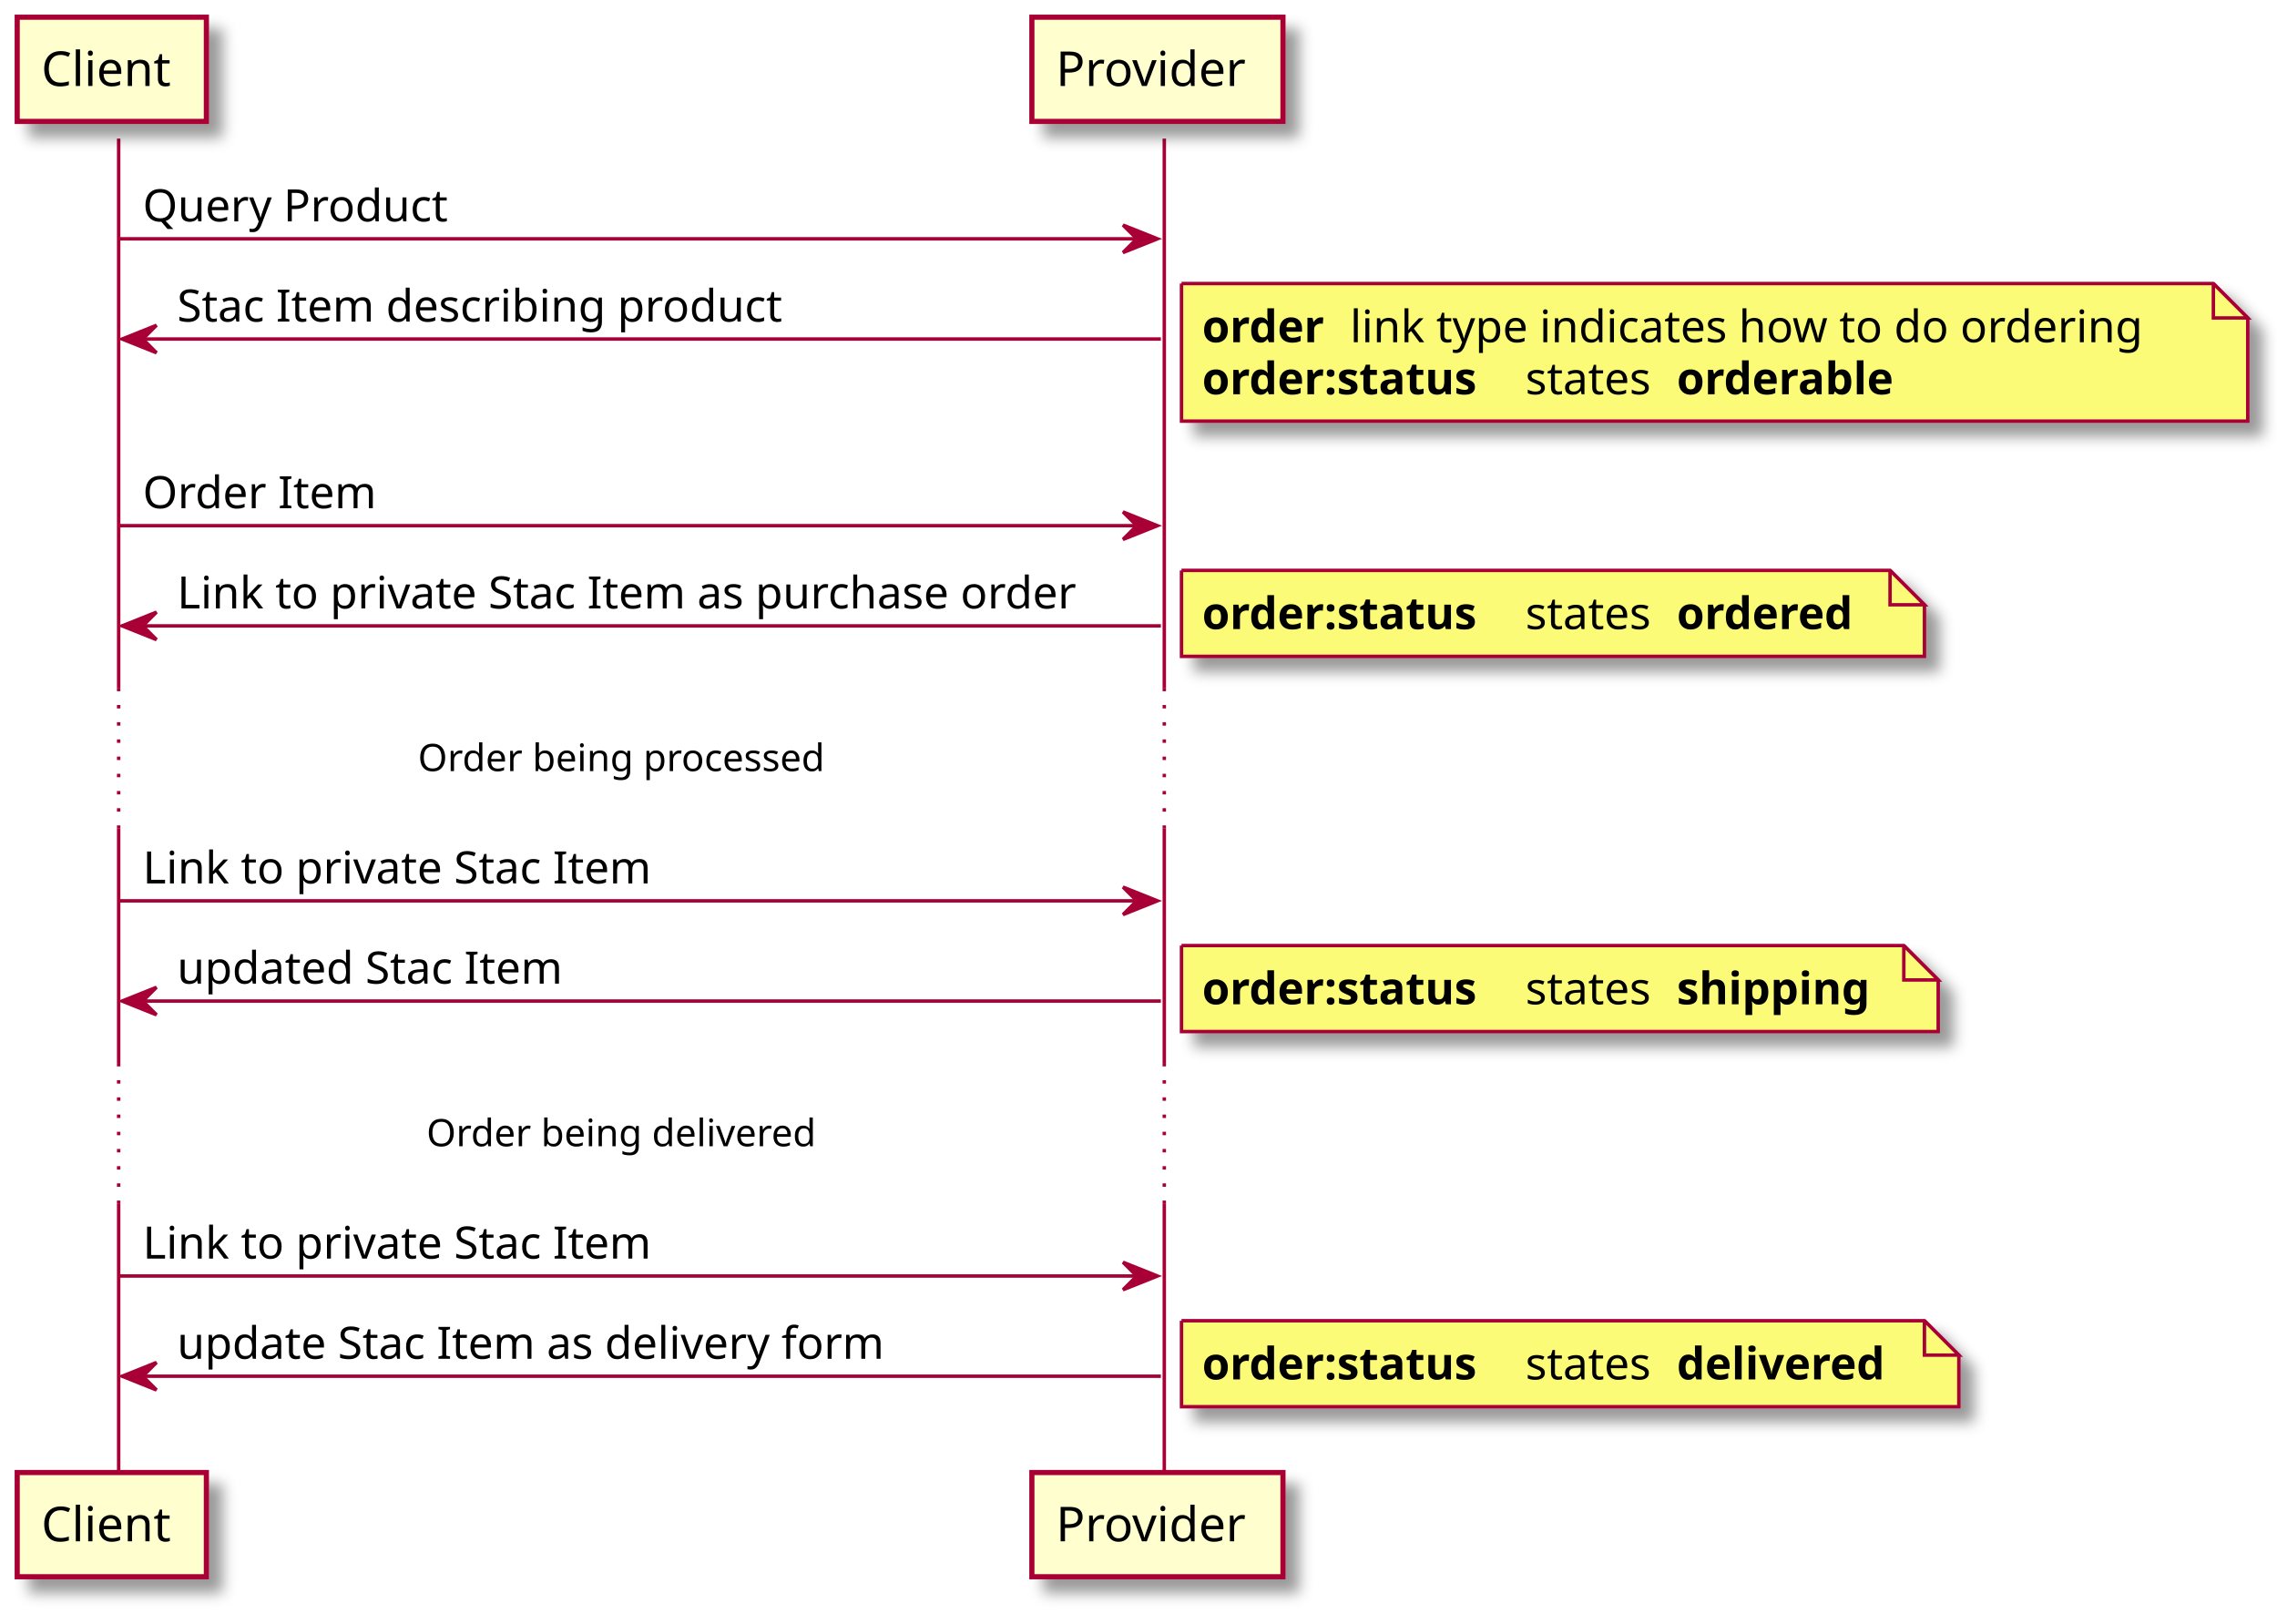
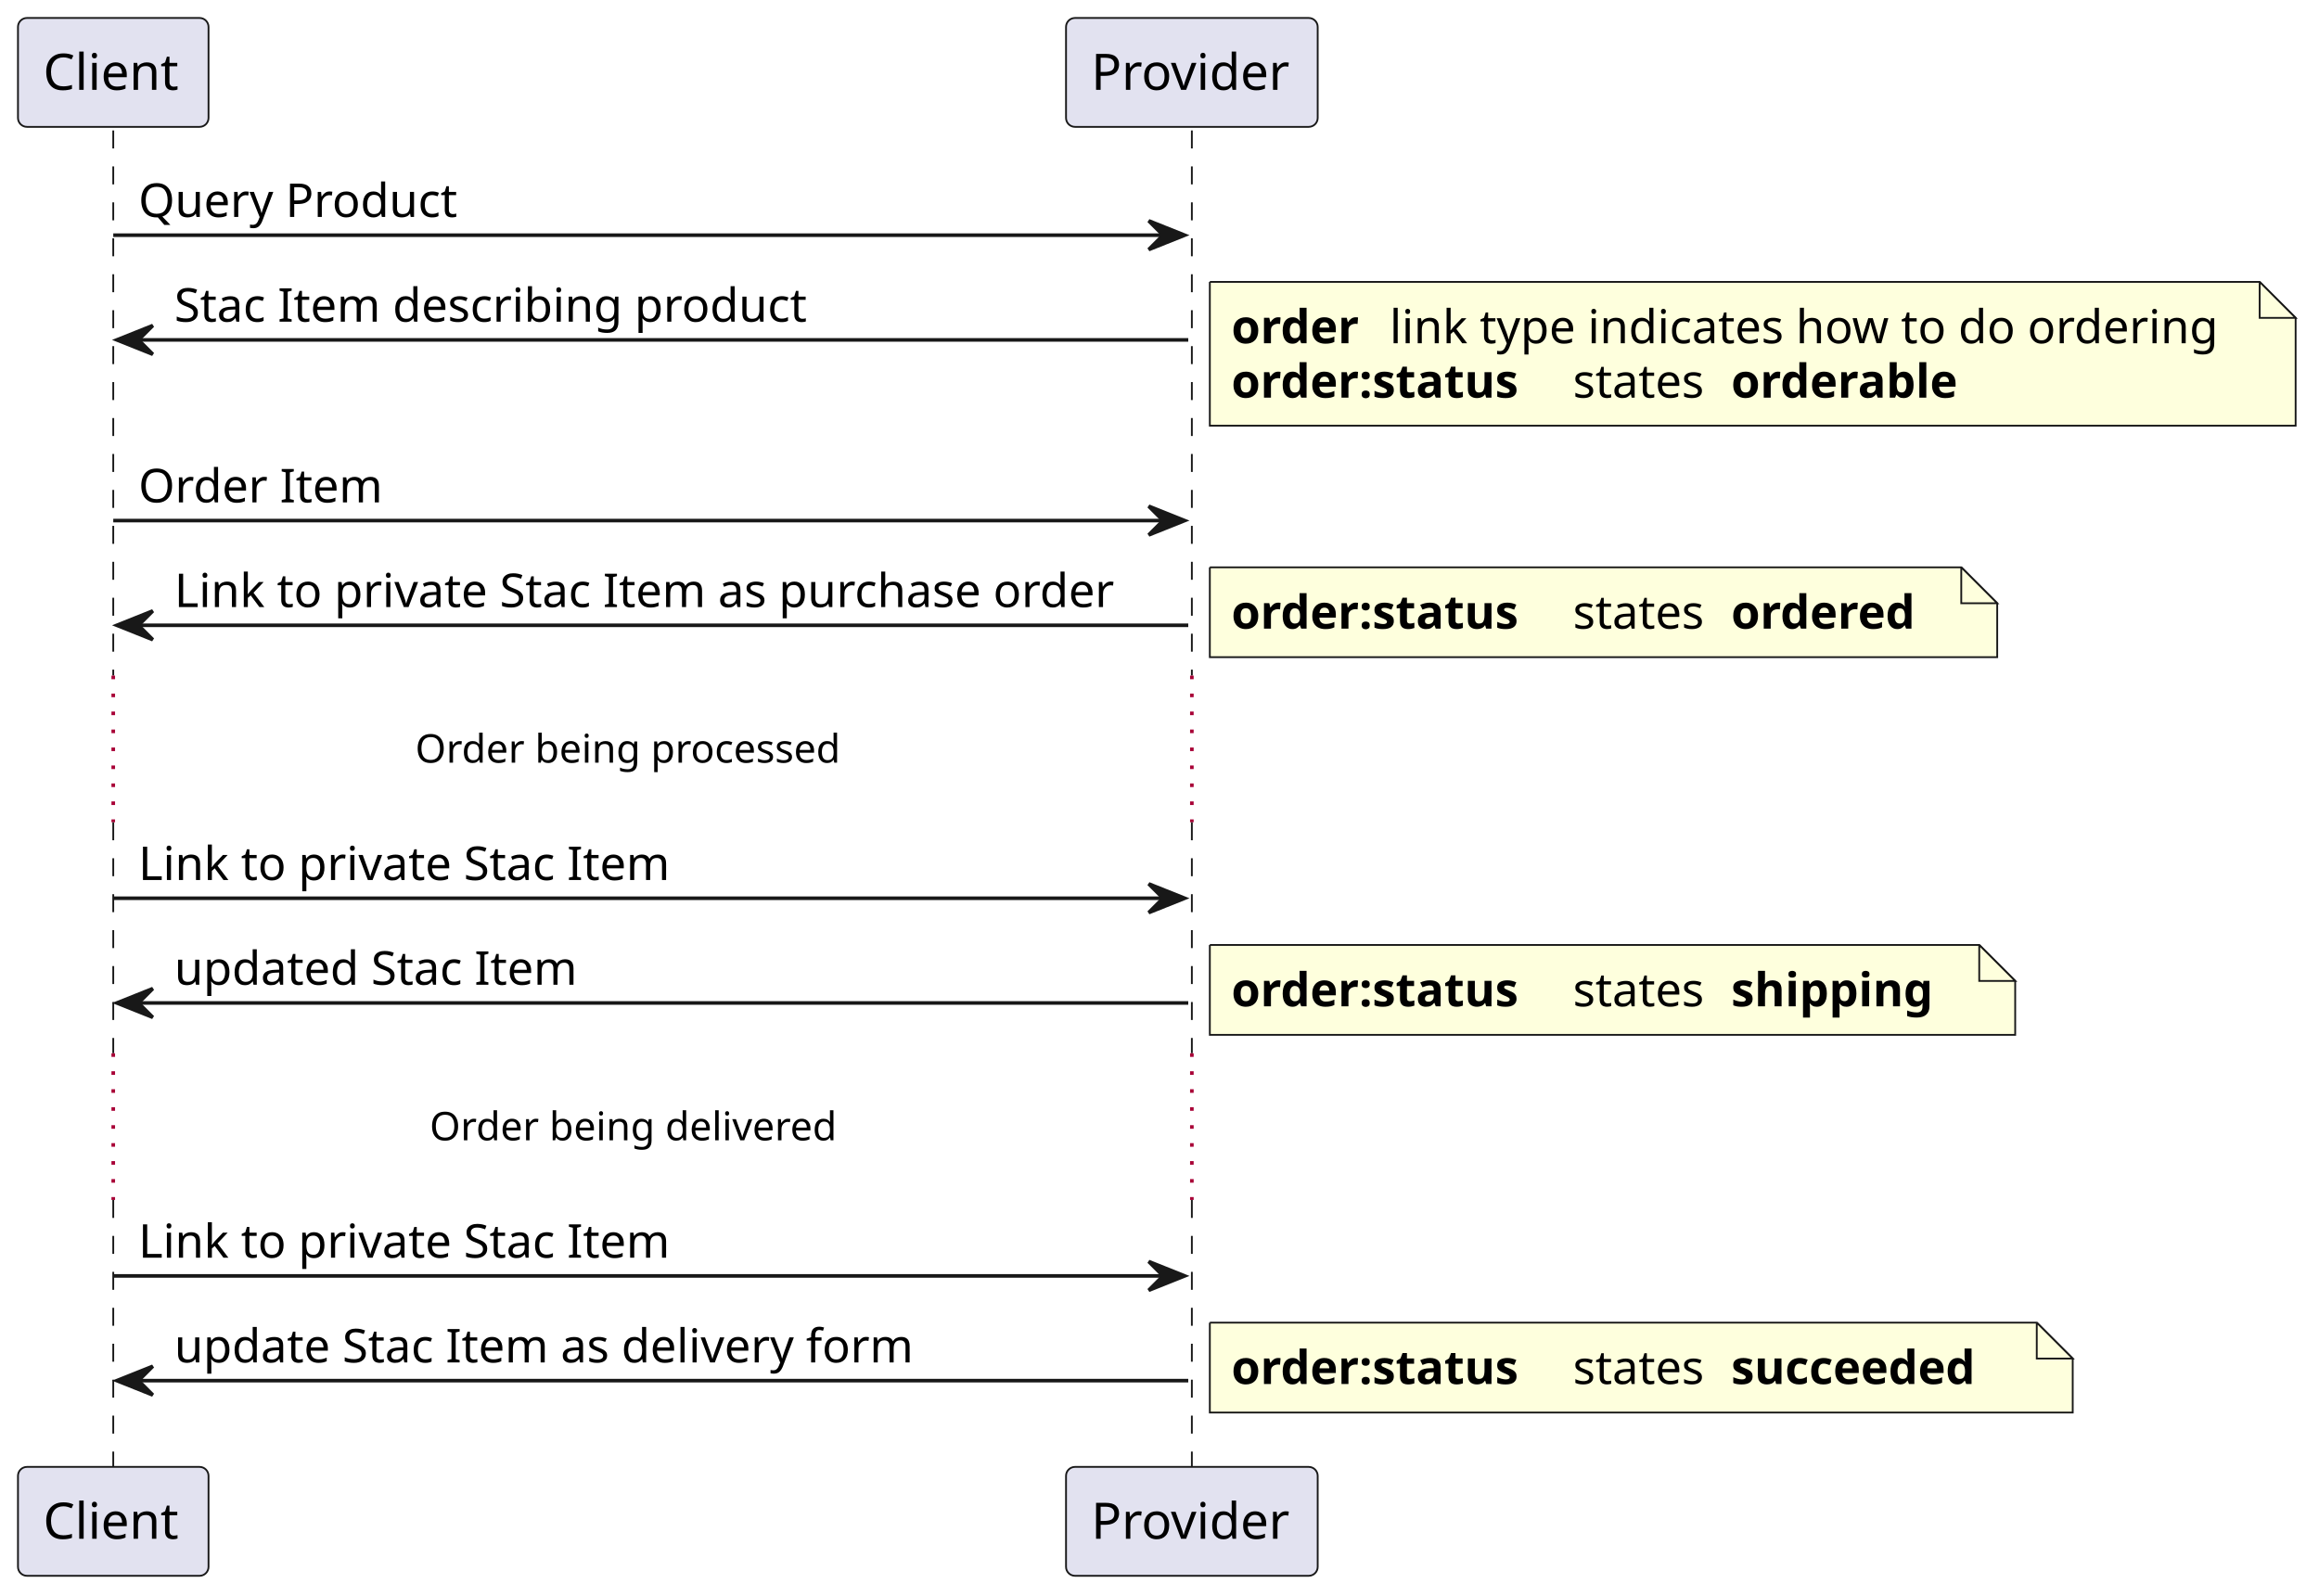
- <svg xmlns="http://www.w3.org/2000/svg" contentScriptType="application/ecmascript" contentStyleType="text/css" height="472px" preserveAspectRatio="none" style="width:662px;height:472px;background:#FFFFFF;" version="1.1" viewBox="0 0 662 472" width="662px" zoomAndPan="magnify">
-   <defs>
-     <filter height="300%" id="fgycicz202sj" width="300%" x="-1" y="-1">
-       <feGaussianBlur result="blurOut" stdDeviation="2.0" />
-       <feColorMatrix in="blurOut" result="blurOut2" type="matrix" values="0 0 0 0 0 0 0 0 0 0 0 0 0 0 0 0 0 0 .4 0" />
-       <feOffset dx="4.0" dy="4.0" in="blurOut2" result="blurOut3" />
-       <feBlend in="SourceGraphic" in2="blurOut3" mode="normal" />
-     </filter>
-   </defs>
+ <svg xmlns="http://www.w3.org/2000/svg" contentStyleType="text/css" height="444px" preserveAspectRatio="none" style="width:645px;height:444px;background:#FFFFFF;" version="1.1" viewBox="0 0 645 444" width="645px" zoomAndPan="magnify">
+   <defs />
  <g>
-     <line style="stroke:#A80036;stroke-width:1.0;" x1="34.5" x2="34.5" y1="40.297" y2="199.961" />
-     <line style="stroke:#A80036;stroke-width:1.0;stroke-dasharray:1.0,4.0;" x1="34.5" x2="34.5" y1="199.961" y2="240.766" />
-     <line style="stroke:#A80036;stroke-width:1.0;" x1="34.5" x2="34.5" y1="240.766" y2="309.031" />
-     <line style="stroke:#A80036;stroke-width:1.0;stroke-dasharray:1.0,4.0;" x1="34.5" x2="34.5" y1="309.031" y2="349.836" />
-     <line style="stroke:#A80036;stroke-width:1.0;" x1="34.5" x2="34.5" y1="349.836" y2="428.102" />
-     <line style="stroke:#A80036;stroke-width:1.0;" x1="338.5" x2="338.5" y1="40.297" y2="199.961" />
-     <line style="stroke:#A80036;stroke-width:1.0;stroke-dasharray:1.0,4.0;" x1="338.5" x2="338.5" y1="199.961" y2="240.766" />
-     <line style="stroke:#A80036;stroke-width:1.0;" x1="338.5" x2="338.5" y1="240.766" y2="309.031" />
-     <line style="stroke:#A80036;stroke-width:1.0;stroke-dasharray:1.0,4.0;" x1="338.5" x2="338.5" y1="309.031" y2="349.836" />
-     <line style="stroke:#A80036;stroke-width:1.0;" x1="338.5" x2="338.5" y1="349.836" y2="428.102" />
-     <rect fill="#FEFECE" filter="url(#fgycicz202sj)" height="30.297" style="stroke:#A80036;stroke-width:1.5;" width="55" x="5" y="5" />
-     <text fill="#000000" font-family="sans-serif" font-size="14" lengthAdjust="spacing" textLength="41" x="12" y="24.995">Client</text>
-     <rect fill="#FEFECE" filter="url(#fgycicz202sj)" height="30.297" style="stroke:#A80036;stroke-width:1.5;" width="73" x="300" y="5" />
-     <text fill="#000000" font-family="sans-serif" font-size="14" lengthAdjust="spacing" textLength="59" x="307" y="24.995">Provider</text>
-     <rect fill="#FEFECE" filter="url(#fgycicz202sj)" height="30.297" style="stroke:#A80036;stroke-width:1.5;" width="55" x="5" y="428.102" />
-     <text fill="#000000" font-family="sans-serif" font-size="14" lengthAdjust="spacing" textLength="41" x="12" y="448.097">Client</text>
-     <rect fill="#FEFECE" filter="url(#fgycicz202sj)" height="30.297" style="stroke:#A80036;stroke-width:1.5;" width="73" x="300" y="428.102" />
-     <text fill="#000000" font-family="sans-serif" font-size="14" lengthAdjust="spacing" textLength="59" x="307" y="448.097">Provider</text>
-     <polygon fill="#A80036" points="326.5,65.43,336.5,69.43,326.5,73.43,330.5,69.43" style="stroke:#A80036;stroke-width:1.0;" />
-     <line style="stroke:#A80036;stroke-width:1.0;" x1="34.5" x2="332.5" y1="69.43" y2="69.43" />
-     <text fill="#000000" font-family="sans-serif" font-size="13" lengthAdjust="spacing" textLength="92" x="41.5" y="64.364">Query Product</text>
-     <polygon fill="#A80036" points="45.5,94.562,35.5,98.562,45.5,102.562,41.5,98.562" style="stroke:#A80036;stroke-width:1.0;" />
-     <line style="stroke:#A80036;stroke-width:1.0;" x1="39.5" x2="337.5" y1="98.562" y2="98.562" />
-     <text fill="#000000" font-family="sans-serif" font-size="13" lengthAdjust="spacing" textLength="186" x="51.5" y="93.497">Stac Item describing product</text>
-     <path d="M343.5,82.43 L343.5,122.43 L653.5,122.43 L653.5,92.43 L643.5,82.43 L343.5,82.43 " fill="#FBFB77" filter="url(#fgycicz202sj)" style="stroke:#A80036;stroke-width:1.0;" />
-     <path d="M643.5,82.43 L643.5,92.43 L653.5,92.43 L643.5,82.43 " fill="#FBFB77" style="stroke:#A80036;stroke-width:1.0;" />
-     <text fill="#000000" font-family="sans-serif" font-size="13" font-weight="bold" lengthAdjust="spacing" textLength="39" x="349.5" y="99.497">order</text>
-     <text fill="#000000" font-family="sans-serif" font-size="13" lengthAdjust="spacing" textLength="246" x="392.5" y="99.497">link type indicates how to do ordering</text>
-     <text fill="#000000" font-family="sans-serif" font-size="13" font-weight="bold" lengthAdjust="spacing" textLength="90" x="349.5" y="114.629">order:status</text>
-     <text fill="#000000" font-family="sans-serif" font-size="13" lengthAdjust="spacing" textLength="40" x="443.5" y="114.629">states</text>
-     <text fill="#000000" font-family="sans-serif" font-size="13" font-weight="bold" lengthAdjust="spacing" textLength="70" x="487.5" y="114.629">orderable</text>
-     <polygon fill="#A80036" points="326.5,148.828,336.5,152.828,326.5,156.828,330.5,152.828" style="stroke:#A80036;stroke-width:1.0;" />
-     <line style="stroke:#A80036;stroke-width:1.0;" x1="34.5" x2="332.5" y1="152.828" y2="152.828" />
-     <text fill="#000000" font-family="sans-serif" font-size="13" lengthAdjust="spacing" textLength="70" x="41.5" y="147.762">Order Item</text>
-     <polygon fill="#A80036" points="45.5,177.961,35.5,181.961,45.5,185.961,41.5,181.961" style="stroke:#A80036;stroke-width:1.0;" />
-     <line style="stroke:#A80036;stroke-width:1.0;" x1="39.5" x2="337.5" y1="181.961" y2="181.961" />
-     <text fill="#000000" font-family="sans-serif" font-size="13" lengthAdjust="spacing" textLength="280" x="51.5" y="176.895">Link to private Stac Item as purchase order</text>
-     <path d="M343.5,165.828 L343.5,190.828 L559.5,190.828 L559.5,175.828 L549.5,165.828 L343.5,165.828 " fill="#FBFB77" filter="url(#fgycicz202sj)" style="stroke:#A80036;stroke-width:1.0;" />
-     <path d="M549.5,165.828 L549.5,175.828 L559.5,175.828 L549.5,165.828 " fill="#FBFB77" style="stroke:#A80036;stroke-width:1.0;" />
-     <text fill="#000000" font-family="sans-serif" font-size="13" font-weight="bold" lengthAdjust="spacing" textLength="90" x="349.5" y="182.895">order:status</text>
-     <text fill="#000000" font-family="sans-serif" font-size="13" lengthAdjust="spacing" textLength="40" x="443.5" y="182.895">states</text>
-     <text fill="#000000" font-family="sans-serif" font-size="13" font-weight="bold" lengthAdjust="spacing" textLength="57" x="487.5" y="182.895">ordered</text>
-     <text fill="#000000" font-family="sans-serif" font-size="11" lengthAdjust="spacing" textLength="130" x="121.5" y="224.171">Order being processed</text>
-     <polygon fill="#A80036" points="326.5,257.898,336.5,261.898,326.5,265.898,330.5,261.898" style="stroke:#A80036;stroke-width:1.0;" />
-     <line style="stroke:#A80036;stroke-width:1.0;" x1="34.5" x2="332.5" y1="261.898" y2="261.898" />
-     <text fill="#000000" font-family="sans-serif" font-size="13" lengthAdjust="spacing" textLength="160" x="41.5" y="256.832">Link to private Stac Item</text>
-     <polygon fill="#A80036" points="45.5,287.031,35.5,291.031,45.5,295.031,41.5,291.031" style="stroke:#A80036;stroke-width:1.0;" />
-     <line style="stroke:#A80036;stroke-width:1.0;" x1="39.5" x2="337.5" y1="291.031" y2="291.031" />
-     <text fill="#000000" font-family="sans-serif" font-size="13" lengthAdjust="spacing" textLength="119" x="51.5" y="285.965">updated Stac Item</text>
-     <path d="M343.5,274.898 L343.5,299.898 L563.5,299.898 L563.5,284.898 L553.5,274.898 L343.5,274.898 " fill="#FBFB77" filter="url(#fgycicz202sj)" style="stroke:#A80036;stroke-width:1.0;" />
-     <path d="M553.5,274.898 L553.5,284.898 L563.5,284.898 L553.5,274.898 " fill="#FBFB77" style="stroke:#A80036;stroke-width:1.0;" />
-     <text fill="#000000" font-family="sans-serif" font-size="13" font-weight="bold" lengthAdjust="spacing" textLength="90" x="349.5" y="291.965">order:status</text>
-     <text fill="#000000" font-family="sans-serif" font-size="13" lengthAdjust="spacing" textLength="40" x="443.5" y="291.965">states</text>
-     <text fill="#000000" font-family="sans-serif" font-size="13" font-weight="bold" lengthAdjust="spacing" textLength="61" x="487.5" y="291.965">shipping</text>
-     <text fill="#000000" font-family="sans-serif" font-size="11" lengthAdjust="spacing" textLength="125" x="124" y="333.242">Order being delivered</text>
-     <polygon fill="#A80036" points="326.5,366.969,336.5,370.969,326.5,374.969,330.5,370.969" style="stroke:#A80036;stroke-width:1.0;" />
-     <line style="stroke:#A80036;stroke-width:1.0;" x1="34.5" x2="332.5" y1="370.969" y2="370.969" />
-     <text fill="#000000" font-family="sans-serif" font-size="13" lengthAdjust="spacing" textLength="160" x="41.5" y="365.903">Link to private Stac Item</text>
-     <polygon fill="#A80036" points="45.5,396.102,35.5,400.102,45.5,404.102,41.5,400.102" style="stroke:#A80036;stroke-width:1.0;" />
-     <line style="stroke:#A80036;stroke-width:1.0;" x1="39.5" x2="337.5" y1="400.102" y2="400.102" />
-     <text fill="#000000" font-family="sans-serif" font-size="13" lengthAdjust="spacing" textLength="222" x="51.5" y="395.036">update Stac Item as delivery form</text>
-     <path d="M343.5,383.969 L343.5,408.969 L569.5,408.969 L569.5,393.969 L559.5,383.969 L343.5,383.969 " fill="#FBFB77" filter="url(#fgycicz202sj)" style="stroke:#A80036;stroke-width:1.0;" />
-     <path d="M559.5,383.969 L559.5,393.969 L569.5,393.969 L559.5,383.969 " fill="#FBFB77" style="stroke:#A80036;stroke-width:1.0;" />
-     <text fill="#000000" font-family="sans-serif" font-size="13" font-weight="bold" lengthAdjust="spacing" textLength="90" x="349.5" y="401.036">order:status</text>
-     <text fill="#000000" font-family="sans-serif" font-size="13" lengthAdjust="spacing" textLength="40" x="443.5" y="401.036">states</text>
-     <text fill="#000000" font-family="sans-serif" font-size="13" font-weight="bold" lengthAdjust="spacing" textLength="67" x="487.5" y="401.036">delivered</text>
+     <line style="stroke:#181818;stroke-width:0.5;stroke-dasharray:5.0,5.0;" x1="31.5" x2="31.5" y1="36.297" y2="187.961" />
+     <line style="stroke:#A80036;stroke-width:1.0;stroke-dasharray:1.0,4.0;" x1="31.5" x2="31.5" y1="187.961" y2="228.766" />
+     <line style="stroke:#181818;stroke-width:0.5;stroke-dasharray:5.0,5.0;" x1="31.5" x2="31.5" y1="228.766" y2="293.031" />
+     <line style="stroke:#A80036;stroke-width:1.0;stroke-dasharray:1.0,4.0;" x1="31.5" x2="31.5" y1="293.031" y2="333.836" />
+     <line style="stroke:#181818;stroke-width:0.5;stroke-dasharray:5.0,5.0;" x1="31.5" x2="31.5" y1="333.836" y2="408.102" />
+     <line style="stroke:#181818;stroke-width:0.5;stroke-dasharray:5.0,5.0;" x1="331.5" x2="331.5" y1="36.297" y2="187.961" />
+     <line style="stroke:#A80036;stroke-width:1.0;stroke-dasharray:1.0,4.0;" x1="331.5" x2="331.5" y1="187.961" y2="228.766" />
+     <line style="stroke:#181818;stroke-width:0.5;stroke-dasharray:5.0,5.0;" x1="331.5" x2="331.5" y1="228.766" y2="293.031" />
+     <line style="stroke:#A80036;stroke-width:1.0;stroke-dasharray:1.0,4.0;" x1="331.5" x2="331.5" y1="293.031" y2="333.836" />
+     <line style="stroke:#181818;stroke-width:0.5;stroke-dasharray:5.0,5.0;" x1="331.5" x2="331.5" y1="333.836" y2="408.102" />
+     <rect fill="#E2E2F0" height="30.297" rx="2.5" ry="2.5" style="stroke:#181818;stroke-width:0.5;" width="53" x="5" y="5" />
+     <text fill="#000000" font-family="sans-serif" font-size="14" lengthAdjust="spacing" textLength="39" x="12" y="24.995">Client</text>
+     <rect fill="#E2E2F0" height="30.297" rx="2.5" ry="2.5" style="stroke:#181818;stroke-width:0.5;" width="70" x="296.5" y="5" />
+     <text fill="#000000" font-family="sans-serif" font-size="14" lengthAdjust="spacing" textLength="56" x="303.5" y="24.995">Provider</text>
+     <rect fill="#E2E2F0" height="30.297" rx="2.5" ry="2.5" style="stroke:#181818;stroke-width:0.5;" width="53" x="5" y="408.102" />
+     <text fill="#000000" font-family="sans-serif" font-size="14" lengthAdjust="spacing" textLength="39" x="12" y="428.097">Client</text>
+     <rect fill="#E2E2F0" height="30.297" rx="2.5" ry="2.5" style="stroke:#181818;stroke-width:0.5;" width="70" x="296.5" y="408.102" />
+     <text fill="#000000" font-family="sans-serif" font-size="14" lengthAdjust="spacing" textLength="56" x="303.5" y="428.097">Provider</text>
+     <polygon fill="#181818" points="319.5,61.43,329.5,65.43,319.5,69.43,323.5,65.43" style="stroke:#181818;stroke-width:1.0;" />
+     <line style="stroke:#181818;stroke-width:1.0;" x1="31.5" x2="325.5" y1="65.43" y2="65.43" />
+     <text fill="#000000" font-family="sans-serif" font-size="13" lengthAdjust="spacing" textLength="91" x="38.5" y="60.364">Query Product</text>
+     <polygon fill="#181818" points="42.5,90.562,32.5,94.562,42.5,98.562,38.5,94.562" style="stroke:#181818;stroke-width:1.0;" />
+     <line style="stroke:#181818;stroke-width:1.0;" x1="36.5" x2="330.5" y1="94.562" y2="94.562" />
+     <text fill="#000000" font-family="sans-serif" font-size="13" lengthAdjust="spacing" textLength="184" x="48.5" y="89.497">Stac Item describing product</text>
+     <path d="M336.5,78.43 L336.5,118.43 L638.5,118.43 L638.5,88.43 L628.5,78.43 L336.5,78.43 " fill="#FEFFDD" style="stroke:#181818;stroke-width:0.5;" />
+     <path d="M628.5,78.43 L628.5,88.43 L638.5,88.43 L628.5,78.43 " fill="#FEFFDD" style="stroke:#181818;stroke-width:0.5;" />
+     <text fill="#000000" font-family="sans-serif" font-size="13" font-weight="bold" lengthAdjust="spacing" textLength="40" x="342.5" y="95.497">order</text>
+     <text fill="#000000" font-family="sans-serif" font-size="13" lengthAdjust="spacing" textLength="237" x="386.5" y="95.497">link type indicates how to do ordering</text>
+     <text fill="#000000" font-family="sans-serif" font-size="13" font-weight="bold" lengthAdjust="spacing" textLength="91" x="342.5" y="110.629">order:status</text>
+     <text fill="#000000" font-family="sans-serif" font-size="13" lengthAdjust="spacing" textLength="40" x="437.5" y="110.629">states</text>
+     <text fill="#000000" font-family="sans-serif" font-size="13" font-weight="bold" lengthAdjust="spacing" textLength="72" x="481.5" y="110.629">orderable</text>
+     <polygon fill="#181818" points="319.5,140.828,329.5,144.828,319.5,148.828,323.5,144.828" style="stroke:#181818;stroke-width:1.0;" />
+     <line style="stroke:#181818;stroke-width:1.0;" x1="31.5" x2="325.5" y1="144.828" y2="144.828" />
+     <text fill="#000000" font-family="sans-serif" font-size="13" lengthAdjust="spacing" textLength="69" x="38.5" y="139.762">Order Item</text>
+     <polygon fill="#181818" points="42.5,169.961,32.5,173.961,42.5,177.961,38.5,173.961" style="stroke:#181818;stroke-width:1.0;" />
+     <line style="stroke:#181818;stroke-width:1.0;" x1="36.5" x2="330.5" y1="173.961" y2="173.961" />
+     <text fill="#000000" font-family="sans-serif" font-size="13" lengthAdjust="spacing" textLength="276" x="48.5" y="168.895">Link to private Stac Item as purchase order</text>
+     <path d="M336.5,157.828 L336.5,182.828 L555.5,182.828 L555.5,167.828 L545.5,157.828 L336.5,157.828 " fill="#FEFFDD" style="stroke:#181818;stroke-width:0.5;" />
+     <path d="M545.5,157.828 L545.5,167.828 L555.5,167.828 L545.5,157.828 " fill="#FEFFDD" style="stroke:#181818;stroke-width:0.5;" />
+     <text fill="#000000" font-family="sans-serif" font-size="13" font-weight="bold" lengthAdjust="spacing" textLength="91" x="342.5" y="174.895">order:status</text>
+     <text fill="#000000" font-family="sans-serif" font-size="13" lengthAdjust="spacing" textLength="40" x="437.5" y="174.895">states</text>
+     <text fill="#000000" font-family="sans-serif" font-size="13" font-weight="bold" lengthAdjust="spacing" textLength="59" x="481.5" y="174.895">ordered</text>
+     <text fill="#000000" font-family="sans-serif" font-size="11" lengthAdjust="spacing" textLength="132" x="115.5" y="212.171">Order being processed</text>
+     <polygon fill="#181818" points="319.5,245.898,329.5,249.898,319.5,253.898,323.5,249.898" style="stroke:#181818;stroke-width:1.0;" />
+     <line style="stroke:#181818;stroke-width:1.0;" x1="31.5" x2="325.5" y1="249.898" y2="249.898" />
+     <text fill="#000000" font-family="sans-serif" font-size="13" lengthAdjust="spacing" textLength="156" x="38.5" y="244.833">Link to private Stac Item</text>
+     <polygon fill="#181818" points="42.5,275.031,32.5,279.031,42.5,283.031,38.5,279.031" style="stroke:#181818;stroke-width:1.0;" />
+     <line style="stroke:#181818;stroke-width:1.0;" x1="36.5" x2="330.5" y1="279.031" y2="279.031" />
+     <text fill="#000000" font-family="sans-serif" font-size="13" lengthAdjust="spacing" textLength="119" x="48.5" y="273.965">updated Stac Item</text>
+     <path d="M336.5,262.898 L336.5,287.898 L560.5,287.898 L560.5,272.898 L550.5,262.898 L336.5,262.898 " fill="#FEFFDD" style="stroke:#181818;stroke-width:0.5;" />
+     <path d="M550.5,262.898 L550.5,272.898 L560.5,272.898 L550.5,262.898 " fill="#FEFFDD" style="stroke:#181818;stroke-width:0.5;" />
+     <text fill="#000000" font-family="sans-serif" font-size="13" font-weight="bold" lengthAdjust="spacing" textLength="91" x="342.5" y="279.965">order:status</text>
+     <text fill="#000000" font-family="sans-serif" font-size="13" lengthAdjust="spacing" textLength="40" x="437.5" y="279.965">states</text>
+     <text fill="#000000" font-family="sans-serif" font-size="13" font-weight="bold" lengthAdjust="spacing" textLength="64" x="481.5" y="279.965">shipping</text>
+     <text fill="#000000" font-family="sans-serif" font-size="11" lengthAdjust="spacing" textLength="124" x="119.5" y="317.242">Order being delivered</text>
+     <polygon fill="#181818" points="319.5,350.969,329.5,354.969,319.5,358.969,323.5,354.969" style="stroke:#181818;stroke-width:1.0;" />
+     <line style="stroke:#181818;stroke-width:1.0;" x1="31.5" x2="325.5" y1="354.969" y2="354.969" />
+     <text fill="#000000" font-family="sans-serif" font-size="13" lengthAdjust="spacing" textLength="156" x="38.5" y="349.903">Link to private Stac Item</text>
+     <polygon fill="#181818" points="42.5,380.102,32.5,384.102,42.5,388.102,38.5,384.102" style="stroke:#181818;stroke-width:1.0;" />
+     <line style="stroke:#181818;stroke-width:1.0;" x1="36.5" x2="330.5" y1="384.102" y2="384.102" />
+     <text fill="#000000" font-family="sans-serif" font-size="13" lengthAdjust="spacing" textLength="217" x="48.5" y="379.036">update Stac Item as delivery form</text>
+     <path d="M336.5,367.969 L336.5,392.969 L576.5,392.969 L576.5,377.969 L566.5,367.969 L336.5,367.969 " fill="#FEFFDD" style="stroke:#181818;stroke-width:0.5;" />
+     <path d="M566.5,367.969 L566.5,377.969 L576.5,377.969 L566.5,367.969 " fill="#FEFFDD" style="stroke:#181818;stroke-width:0.5;" />
+     <text fill="#000000" font-family="sans-serif" font-size="13" font-weight="bold" lengthAdjust="spacing" textLength="91" x="342.5" y="385.036">order:status</text>
+     <text fill="#000000" font-family="sans-serif" font-size="13" lengthAdjust="spacing" textLength="40" x="437.5" y="385.036">states</text>
+     <text fill="#000000" font-family="sans-serif" font-size="13" font-weight="bold" lengthAdjust="spacing" textLength="80" x="481.5" y="385.036">succeeded</text>
  </g>
</svg>
